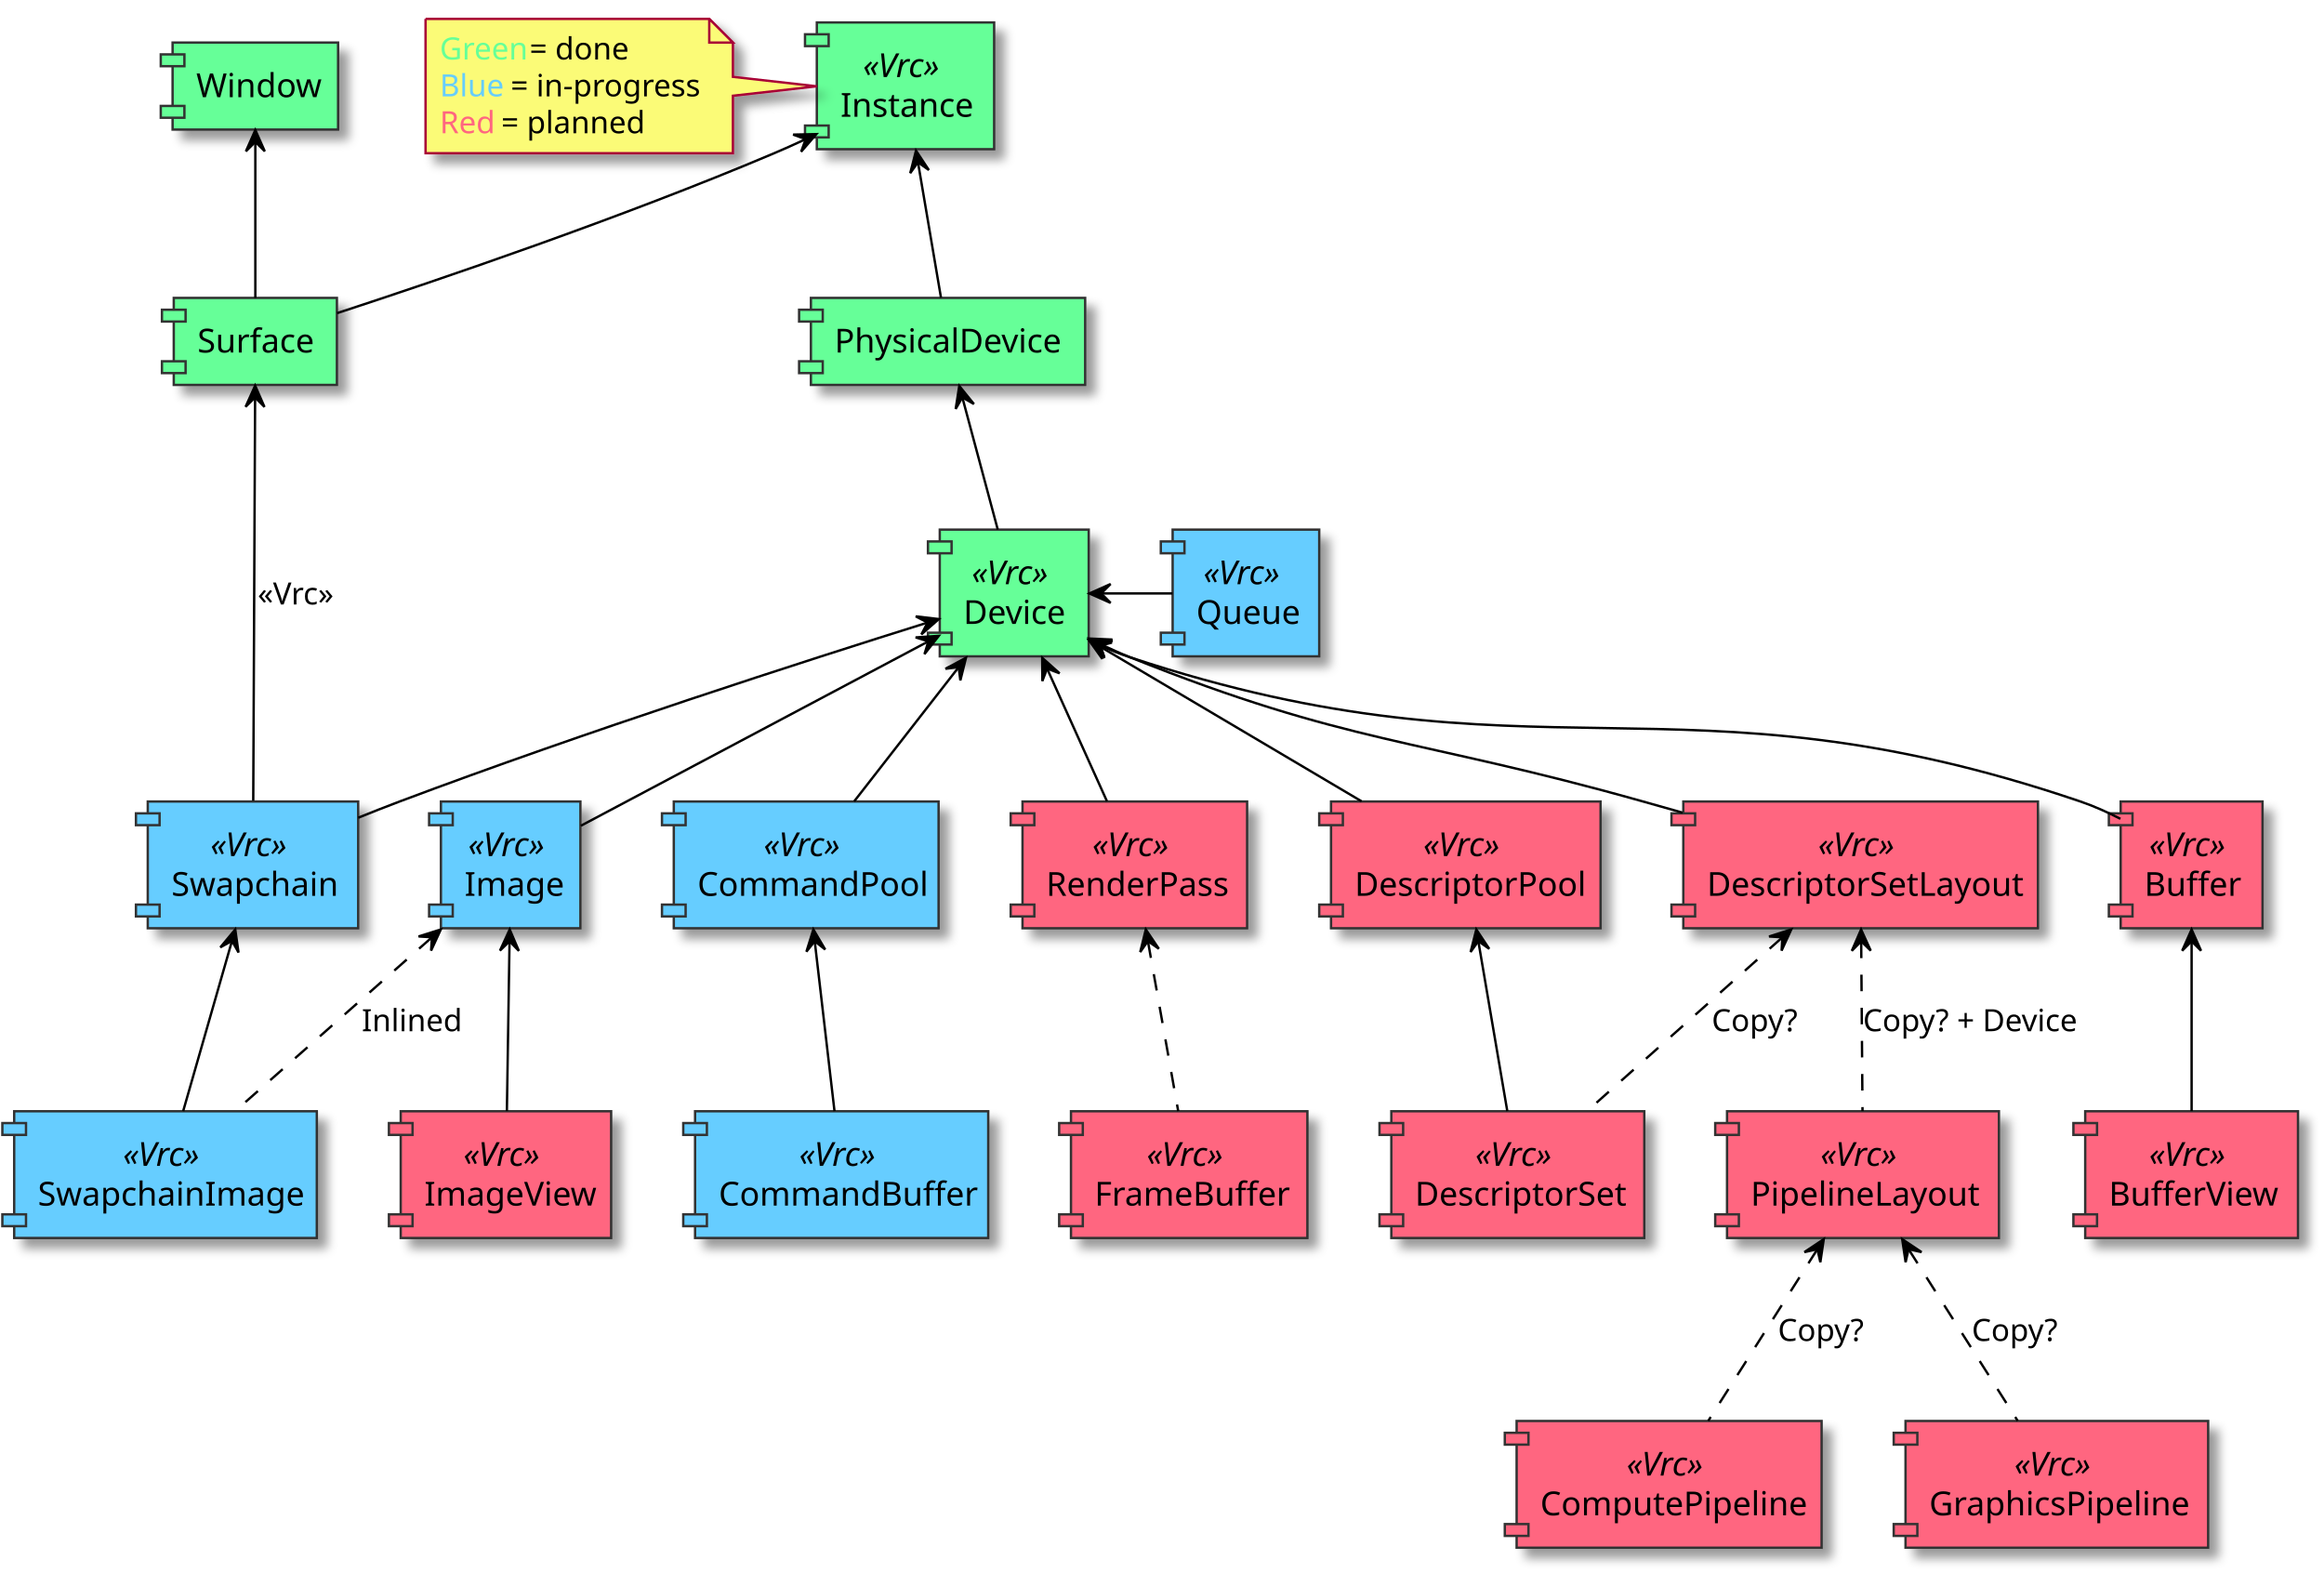
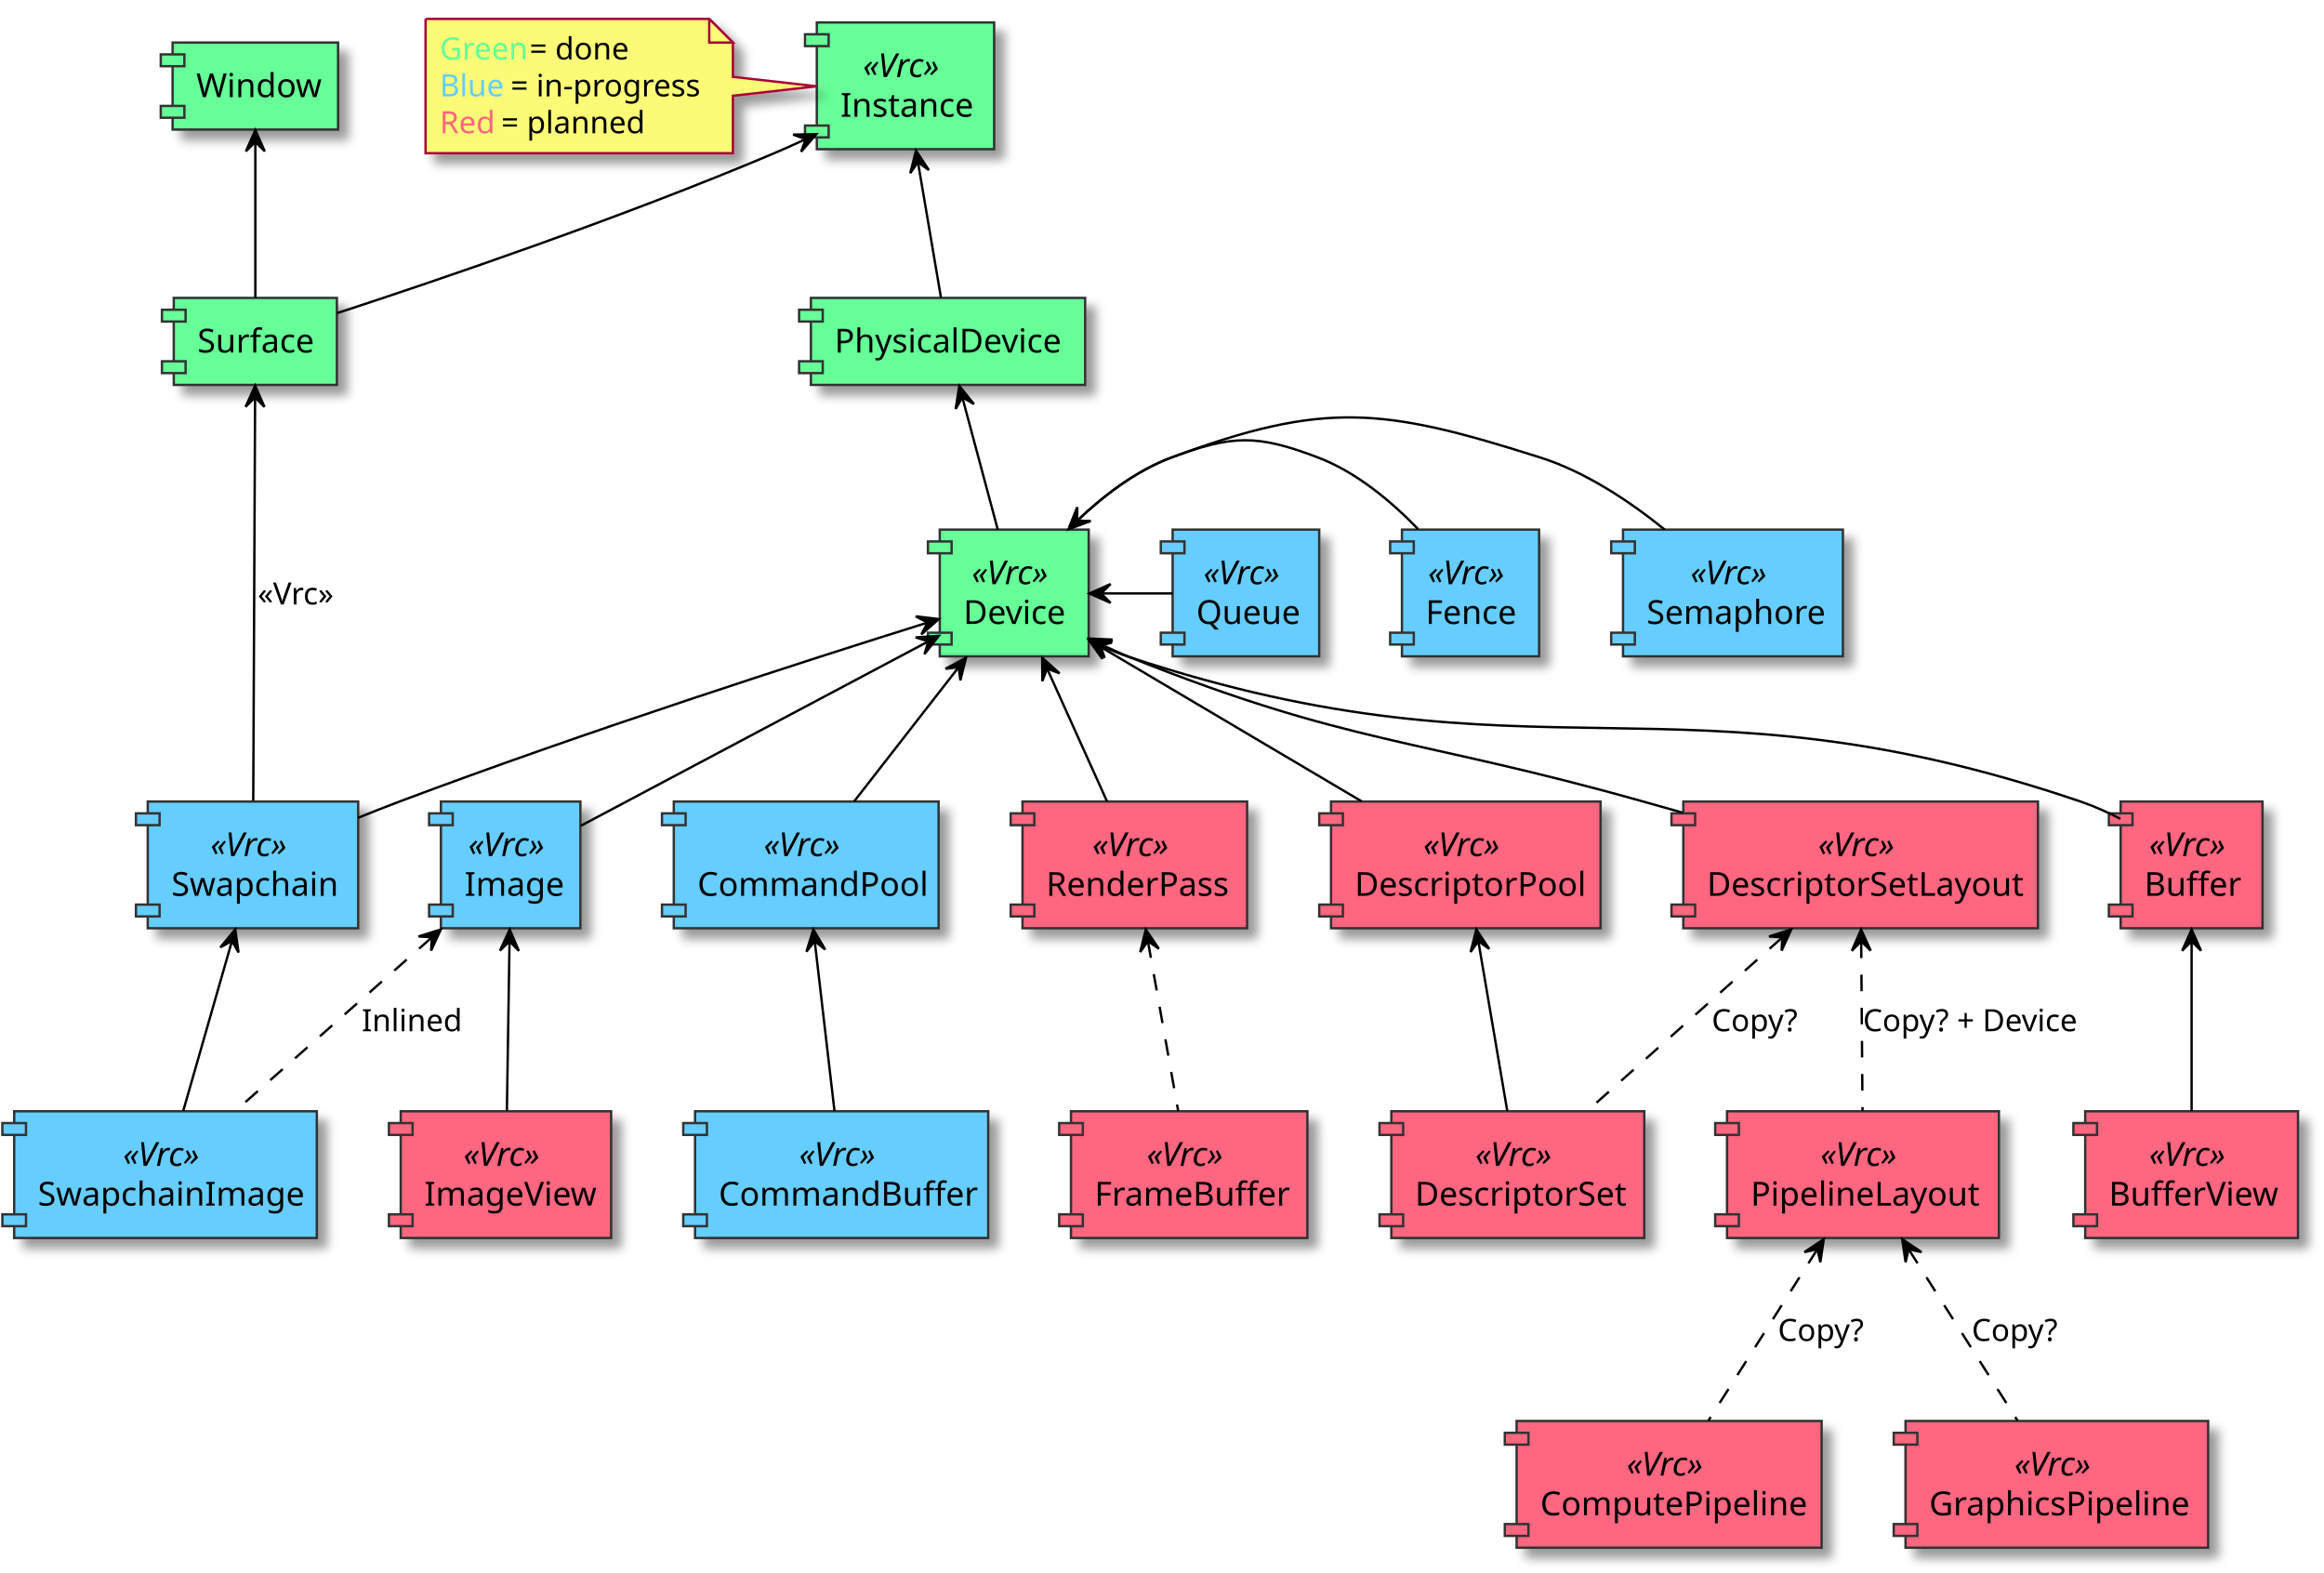
<svg xmlns="http://www.w3.org/2000/svg" contentScriptType="application/ecmascript" contentStyleType="text/css" height="665px" preserveAspectRatio="none" style="width:983px;height:665px;" version="1.1" viewBox="0 0 983 665" width="983px" zoomAndPan="magnify">
  <defs>
-     <filter height="300%" id="f5qjde7q02aaa" width="300%" x="-1" y="-1">
+     <filter height="300%" id="f13e7i6aoowbx0" width="300%" x="-1" y="-1">
      <feGaussianBlur result="blurOut" stdDeviation="2.0" />
      <feColorMatrix in="blurOut" result="blurOut2" type="matrix" values="0 0 0 0 0 0 0 0 0 0 0 0 0 0 0 0 0 0 .4 0" />
      <feOffset dx="4.0" dy="4.0" in="blurOut2" result="blurOut3" />
      <feBlend in="SourceGraphic" in2="blurOut3" mode="normal" />
    </filter>
  </defs>
  <g>
-     <rect fill="#66FF98" filter="url(#f5qjde7q02aaa)" height="53.6" style="stroke: #333333; stroke-width: 1.0;" width="75" x="345.5" y="9.5" />
+     <rect fill="#66FF98" filter="url(#f13e7i6aoowbx0)" height="53.6" style="stroke: #333333; stroke-width: 1.0;" width="75" x="345.5" y="9.5" />
    <rect fill="#66FF98" height="5" style="stroke: #333333; stroke-width: 1.0;" width="10" x="340.5" y="14.5" />
    <rect fill="#66FF98" height="5" style="stroke: #333333; stroke-width: 1.0;" width="10" x="340.5" y="53.1" />
    <text fill="#000000" font-family="Fira Sans" font-size="14" font-style="italic" lengthAdjust="spacingAndGlyphs" textLength="36" x="365" y="32.59">«Vrc»</text>
    <text fill="#000000" font-family="Fira Sans" font-size="14" lengthAdjust="spacingAndGlyphs" textLength="55" x="355.5" y="49.39">Instance</text>
-     <path d="M180,8 L180,64.8 A0,0 0 0 0 180,64.8 L310,64.8 A0,0 0 0 0 310,64.8 L310,40.5 L345.48,36.5 L310,32.5 L310,18 L300,8 L180,8 A0,0 0 0 0 180,8 " fill="#FBFB77" filter="url(#f5qjde7q02aaa)" style="stroke: #A80036; stroke-width: 1.0;" />
+     <path d="M180,8 L180,64.8 A0,0 0 0 0 180,64.8 L310,64.8 A0,0 0 0 0 310,64.8 L310,40.5 L345.48,36.5 L310,32.5 L310,18 L300,8 L180,8 A0,0 0 0 0 180,8 " fill="#FBFB77" filter="url(#f13e7i6aoowbx0)" style="stroke: #A80036; stroke-width: 1.0;" />
    <path d="M300,8 L300,18 L310,18 L300,8 " fill="#FBFB77" style="stroke: #A80036; stroke-width: 1.0;" />
    <text fill="#66FF98" font-family="Fira Sans" font-size="13" lengthAdjust="spacingAndGlyphs" textLength="35" x="186" y="25.155">Green</text>
    <text fill="#000000" font-family="Fira Sans" font-size="13" lengthAdjust="spacingAndGlyphs" textLength="41" x="224" y="25.155">= done</text>
    <text fill="#66CDFF" font-family="Fira Sans" font-size="13" lengthAdjust="spacingAndGlyphs" textLength="27" x="186" y="40.755">Blue</text>
    <text fill="#000000" font-family="Fira Sans" font-size="13" lengthAdjust="spacingAndGlyphs" textLength="79" x="216" y="40.755">= in-progress</text>
    <text fill="#FF6680" font-family="Fira Sans" font-size="13" lengthAdjust="spacingAndGlyphs" textLength="23" x="186" y="56.355">Red</text>
    <text fill="#000000" font-family="Fira Sans" font-size="13" lengthAdjust="spacingAndGlyphs" textLength="60" x="212" y="56.355">= planned</text>
-     <rect fill="#66FF98" filter="url(#f5qjde7q02aaa)" height="36.8" style="stroke: #333333; stroke-width: 1.0;" width="70" x="73" y="18" />
+     <rect fill="#66FF98" filter="url(#f13e7i6aoowbx0)" height="36.8" style="stroke: #333333; stroke-width: 1.0;" width="70" x="73" y="18" />
    <rect fill="#66FF98" height="5" style="stroke: #333333; stroke-width: 1.0;" width="10" x="68" y="23" />
    <rect fill="#66FF98" height="5" style="stroke: #333333; stroke-width: 1.0;" width="10" x="68" y="44.8" />
    <text fill="#000000" font-family="Fira Sans" font-size="14" lengthAdjust="spacingAndGlyphs" textLength="50" x="83" y="41.09">Window</text>
-     <rect fill="#66FF98" filter="url(#f5qjde7q02aaa)" height="36.8" style="stroke: #333333; stroke-width: 1.0;" width="116" x="343" y="126" />
+     <rect fill="#66FF98" filter="url(#f13e7i6aoowbx0)" height="36.8" style="stroke: #333333; stroke-width: 1.0;" width="116" x="343" y="126" />
    <rect fill="#66FF98" height="5" style="stroke: #333333; stroke-width: 1.0;" width="10" x="338" y="131" />
    <rect fill="#66FF98" height="5" style="stroke: #333333; stroke-width: 1.0;" width="10" x="338" y="152.8" />
    <text fill="#000000" font-family="Fira Sans" font-size="14" lengthAdjust="spacingAndGlyphs" textLength="96" x="353" y="149.09">PhysicalDevice</text>
-     <rect fill="#66FF98" filter="url(#f5qjde7q02aaa)" height="36.8" style="stroke: #333333; stroke-width: 1.0;" width="69" x="73.5" y="126" />
+     <rect fill="#66FF98" filter="url(#f13e7i6aoowbx0)" height="36.8" style="stroke: #333333; stroke-width: 1.0;" width="69" x="73.5" y="126" />
    <rect fill="#66FF98" height="5" style="stroke: #333333; stroke-width: 1.0;" width="10" x="68.5" y="131" />
    <rect fill="#66FF98" height="5" style="stroke: #333333; stroke-width: 1.0;" width="10" x="68.5" y="152.8" />
    <text fill="#000000" font-family="Fira Sans" font-size="14" lengthAdjust="spacingAndGlyphs" textLength="49" x="83.5" y="149.09">Surface</text>
-     <rect fill="#66FF98" filter="url(#f5qjde7q02aaa)" height="53.6" style="stroke: #333333; stroke-width: 1.0;" width="63" x="397.5" y="224" />
+     <rect fill="#66FF98" filter="url(#f13e7i6aoowbx0)" height="53.6" style="stroke: #333333; stroke-width: 1.0;" width="63" x="397.5" y="224" />
    <rect fill="#66FF98" height="5" style="stroke: #333333; stroke-width: 1.0;" width="10" x="392.5" y="229" />
    <rect fill="#66FF98" height="5" style="stroke: #333333; stroke-width: 1.0;" width="10" x="392.5" y="267.6" />
    <text fill="#000000" font-family="Fira Sans" font-size="14" font-style="italic" lengthAdjust="spacingAndGlyphs" textLength="36" x="411" y="247.09">«Vrc»</text>
    <text fill="#000000" font-family="Fira Sans" font-size="14" lengthAdjust="spacingAndGlyphs" textLength="43" x="407.5" y="263.89">Device</text>
-     <rect fill="#66CDFF" filter="url(#f5qjde7q02aaa)" height="53.6" style="stroke: #333333; stroke-width: 1.0;" width="62" x="496" y="224" />
+     <rect fill="#66CDFF" filter="url(#f13e7i6aoowbx0)" height="53.6" style="stroke: #333333; stroke-width: 1.0;" width="62" x="496" y="224" />
    <rect fill="#66CDFF" height="5" style="stroke: #333333; stroke-width: 1.0;" width="10" x="491" y="229" />
    <rect fill="#66CDFF" height="5" style="stroke: #333333; stroke-width: 1.0;" width="10" x="491" y="267.6" />
    <text fill="#000000" font-family="Fira Sans" font-size="14" font-style="italic" lengthAdjust="spacingAndGlyphs" textLength="36" x="509" y="247.09">«Vrc»</text>
    <text fill="#000000" font-family="Fira Sans" font-size="14" lengthAdjust="spacingAndGlyphs" textLength="42" x="506" y="263.89">Queue</text>
-     <rect fill="#66CDFF" filter="url(#f5qjde7q02aaa)" height="53.6" style="stroke: #333333; stroke-width: 1.0;" width="89" x="62.5" y="339" />
+     <rect fill="#66CDFF" filter="url(#f13e7i6aoowbx0)" height="53.6" style="stroke: #333333; stroke-width: 1.0;" width="89" x="62.5" y="339" />
    <rect fill="#66CDFF" height="5" style="stroke: #333333; stroke-width: 1.0;" width="10" x="57.5" y="344" />
    <rect fill="#66CDFF" height="5" style="stroke: #333333; stroke-width: 1.0;" width="10" x="57.5" y="382.6" />
    <text fill="#000000" font-family="Fira Sans" font-size="14" font-style="italic" lengthAdjust="spacingAndGlyphs" textLength="36" x="89" y="362.09">«Vrc»</text>
    <text fill="#000000" font-family="Fira Sans" font-size="14" lengthAdjust="spacingAndGlyphs" textLength="69" x="72.5" y="378.89">Swapchain</text>
-     <rect fill="#66CDFF" filter="url(#f5qjde7q02aaa)" height="53.6" style="stroke: #333333; stroke-width: 1.0;" width="128" x="6" y="470" />
+     <rect fill="#66CDFF" filter="url(#f13e7i6aoowbx0)" height="53.6" style="stroke: #333333; stroke-width: 1.0;" width="128" x="6" y="470" />
    <rect fill="#66CDFF" height="5" style="stroke: #333333; stroke-width: 1.0;" width="10" x="1" y="475" />
    <rect fill="#66CDFF" height="5" style="stroke: #333333; stroke-width: 1.0;" width="10" x="1" y="513.6" />
    <text fill="#000000" font-family="Fira Sans" font-size="14" font-style="italic" lengthAdjust="spacingAndGlyphs" textLength="36" x="52" y="493.09">«Vrc»</text>
    <text fill="#000000" font-family="Fira Sans" font-size="14" lengthAdjust="spacingAndGlyphs" textLength="108" x="16" y="509.89">SwapchainImage</text>
-     <rect fill="#66CDFF" filter="url(#f5qjde7q02aaa)" height="53.6" style="stroke: #333333; stroke-width: 1.0;" width="59" x="186.5" y="339" />
+     <rect fill="#66CDFF" filter="url(#f13e7i6aoowbx0)" height="53.6" style="stroke: #333333; stroke-width: 1.0;" width="59" x="186.5" y="339" />
    <rect fill="#66CDFF" height="5" style="stroke: #333333; stroke-width: 1.0;" width="10" x="181.5" y="344" />
    <rect fill="#66CDFF" height="5" style="stroke: #333333; stroke-width: 1.0;" width="10" x="181.5" y="382.6" />
    <text fill="#000000" font-family="Fira Sans" font-size="14" font-style="italic" lengthAdjust="spacingAndGlyphs" textLength="36" x="198" y="362.09">«Vrc»</text>
    <text fill="#000000" font-family="Fira Sans" font-size="14" lengthAdjust="spacingAndGlyphs" textLength="39" x="196.5" y="378.89">Image</text>
-     <rect fill="#FF6680" filter="url(#f5qjde7q02aaa)" height="53.6" style="stroke: #333333; stroke-width: 1.0;" width="60" x="897" y="339" />
+     <rect fill="#FF6680" filter="url(#f13e7i6aoowbx0)" height="53.6" style="stroke: #333333; stroke-width: 1.0;" width="60" x="897" y="339" />
    <rect fill="#FF6680" height="5" style="stroke: #333333; stroke-width: 1.0;" width="10" x="892" y="344" />
    <rect fill="#FF6680" height="5" style="stroke: #333333; stroke-width: 1.0;" width="10" x="892" y="382.6" />
    <text fill="#000000" font-family="Fira Sans" font-size="14" font-style="italic" lengthAdjust="spacingAndGlyphs" textLength="36" x="909" y="362.09">«Vrc»</text>
    <text fill="#000000" font-family="Fira Sans" font-size="14" lengthAdjust="spacingAndGlyphs" textLength="40" x="907" y="378.89">Buffer</text>
-     <rect fill="#FF6680" filter="url(#f5qjde7q02aaa)" height="53.6" style="stroke: #333333; stroke-width: 1.0;" width="89" x="169.5" y="470" />
+     <rect fill="#FF6680" filter="url(#f13e7i6aoowbx0)" height="53.6" style="stroke: #333333; stroke-width: 1.0;" width="89" x="169.5" y="470" />
    <rect fill="#FF6680" height="5" style="stroke: #333333; stroke-width: 1.0;" width="10" x="164.5" y="475" />
    <rect fill="#FF6680" height="5" style="stroke: #333333; stroke-width: 1.0;" width="10" x="164.5" y="513.6" />
    <text fill="#000000" font-family="Fira Sans" font-size="14" font-style="italic" lengthAdjust="spacingAndGlyphs" textLength="36" x="196" y="493.09">«Vrc»</text>
    <text fill="#000000" font-family="Fira Sans" font-size="14" lengthAdjust="spacingAndGlyphs" textLength="69" x="179.5" y="509.89">ImageView</text>
-     <rect fill="#FF6680" filter="url(#f5qjde7q02aaa)" height="53.6" style="stroke: #333333; stroke-width: 1.0;" width="90" x="882" y="470" />
+     <rect fill="#FF6680" filter="url(#f13e7i6aoowbx0)" height="53.6" style="stroke: #333333; stroke-width: 1.0;" width="90" x="882" y="470" />
    <rect fill="#FF6680" height="5" style="stroke: #333333; stroke-width: 1.0;" width="10" x="877" y="475" />
    <rect fill="#FF6680" height="5" style="stroke: #333333; stroke-width: 1.0;" width="10" x="877" y="513.6" />
    <text fill="#000000" font-family="Fira Sans" font-size="14" font-style="italic" lengthAdjust="spacingAndGlyphs" textLength="36" x="909" y="493.09">«Vrc»</text>
    <text fill="#000000" font-family="Fira Sans" font-size="14" lengthAdjust="spacingAndGlyphs" textLength="70" x="892" y="509.89">BufferView</text>
-     <rect fill="#66CDFF" filter="url(#f5qjde7q02aaa)" height="53.6" style="stroke: #333333; stroke-width: 1.0;" width="112" x="285" y="339" />
+     <rect fill="#66CDFF" filter="url(#f13e7i6aoowbx0)" height="53.6" style="stroke: #333333; stroke-width: 1.0;" width="112" x="285" y="339" />
    <rect fill="#66CDFF" height="5" style="stroke: #333333; stroke-width: 1.0;" width="10" x="280" y="344" />
    <rect fill="#66CDFF" height="5" style="stroke: #333333; stroke-width: 1.0;" width="10" x="280" y="382.6" />
    <text fill="#000000" font-family="Fira Sans" font-size="14" font-style="italic" lengthAdjust="spacingAndGlyphs" textLength="36" x="323" y="362.09">«Vrc»</text>
    <text fill="#000000" font-family="Fira Sans" font-size="14" lengthAdjust="spacingAndGlyphs" textLength="92" x="295" y="378.89">CommandPool</text>
-     <rect fill="#66CDFF" filter="url(#f5qjde7q02aaa)" height="53.6" style="stroke: #333333; stroke-width: 1.0;" width="124" x="294" y="470" />
+     <rect fill="#66CDFF" filter="url(#f13e7i6aoowbx0)" height="53.6" style="stroke: #333333; stroke-width: 1.0;" width="124" x="294" y="470" />
    <rect fill="#66CDFF" height="5" style="stroke: #333333; stroke-width: 1.0;" width="10" x="289" y="475" />
    <rect fill="#66CDFF" height="5" style="stroke: #333333; stroke-width: 1.0;" width="10" x="289" y="513.6" />
    <text fill="#000000" font-family="Fira Sans" font-size="14" font-style="italic" lengthAdjust="spacingAndGlyphs" textLength="36" x="338" y="493.09">«Vrc»</text>
    <text fill="#000000" font-family="Fira Sans" font-size="14" lengthAdjust="spacingAndGlyphs" textLength="104" x="304" y="509.89">CommandBuffer</text>
-     <rect fill="#FF6680" filter="url(#f5qjde7q02aaa)" height="53.6" style="stroke: #333333; stroke-width: 1.0;" width="95" x="432.5" y="339" />
+     <rect fill="#FF6680" filter="url(#f13e7i6aoowbx0)" height="53.6" style="stroke: #333333; stroke-width: 1.0;" width="95" x="432.5" y="339" />
    <rect fill="#FF6680" height="5" style="stroke: #333333; stroke-width: 1.0;" width="10" x="427.5" y="344" />
    <rect fill="#FF6680" height="5" style="stroke: #333333; stroke-width: 1.0;" width="10" x="427.5" y="382.6" />
    <text fill="#000000" font-family="Fira Sans" font-size="14" font-style="italic" lengthAdjust="spacingAndGlyphs" textLength="36" x="462" y="362.09">«Vrc»</text>
    <text fill="#000000" font-family="Fira Sans" font-size="14" lengthAdjust="spacingAndGlyphs" textLength="75" x="442.5" y="378.89">RenderPass</text>
-     <rect fill="#FF6680" filter="url(#f5qjde7q02aaa)" height="53.6" style="stroke: #333333; stroke-width: 1.0;" width="100" x="453" y="470" />
+     <rect fill="#FF6680" filter="url(#f13e7i6aoowbx0)" height="53.6" style="stroke: #333333; stroke-width: 1.0;" width="100" x="453" y="470" />
    <rect fill="#FF6680" height="5" style="stroke: #333333; stroke-width: 1.0;" width="10" x="448" y="475" />
    <rect fill="#FF6680" height="5" style="stroke: #333333; stroke-width: 1.0;" width="10" x="448" y="513.6" />
    <text fill="#000000" font-family="Fira Sans" font-size="14" font-style="italic" lengthAdjust="spacingAndGlyphs" textLength="36" x="485" y="493.09">«Vrc»</text>
    <text fill="#000000" font-family="Fira Sans" font-size="14" lengthAdjust="spacingAndGlyphs" textLength="80" x="463" y="509.89">FrameBuffer</text>
-     <rect fill="#FF6680" filter="url(#f5qjde7q02aaa)" height="53.6" style="stroke: #333333; stroke-width: 1.0;" width="129" x="641.5" y="601" />
+     <rect fill="#FF6680" filter="url(#f13e7i6aoowbx0)" height="53.6" style="stroke: #333333; stroke-width: 1.0;" width="129" x="641.5" y="601" />
    <rect fill="#FF6680" height="5" style="stroke: #333333; stroke-width: 1.0;" width="10" x="636.5" y="606" />
    <rect fill="#FF6680" height="5" style="stroke: #333333; stroke-width: 1.0;" width="10" x="636.5" y="644.6" />
    <text fill="#000000" font-family="Fira Sans" font-size="14" font-style="italic" lengthAdjust="spacingAndGlyphs" textLength="36" x="688" y="624.09">«Vrc»</text>
    <text fill="#000000" font-family="Fira Sans" font-size="14" lengthAdjust="spacingAndGlyphs" textLength="109" x="651.5" y="640.89">ComputePipeline</text>
-     <rect fill="#FF6680" filter="url(#f5qjde7q02aaa)" height="53.6" style="stroke: #333333; stroke-width: 1.0;" width="128" x="806" y="601" />
+     <rect fill="#FF6680" filter="url(#f13e7i6aoowbx0)" height="53.6" style="stroke: #333333; stroke-width: 1.0;" width="128" x="806" y="601" />
    <rect fill="#FF6680" height="5" style="stroke: #333333; stroke-width: 1.0;" width="10" x="801" y="606" />
    <rect fill="#FF6680" height="5" style="stroke: #333333; stroke-width: 1.0;" width="10" x="801" y="644.6" />
    <text fill="#000000" font-family="Fira Sans" font-size="14" font-style="italic" lengthAdjust="spacingAndGlyphs" textLength="36" x="852" y="624.09">«Vrc»</text>
    <text fill="#000000" font-family="Fira Sans" font-size="14" lengthAdjust="spacingAndGlyphs" textLength="108" x="816" y="640.89">GraphicsPipeline</text>
-     <rect fill="#FF6680" filter="url(#f5qjde7q02aaa)" height="53.6" style="stroke: #333333; stroke-width: 1.0;" width="150" x="712" y="339" />
+     <rect fill="#FF6680" filter="url(#f13e7i6aoowbx0)" height="53.6" style="stroke: #333333; stroke-width: 1.0;" width="150" x="712" y="339" />
    <rect fill="#FF6680" height="5" style="stroke: #333333; stroke-width: 1.0;" width="10" x="707" y="344" />
    <rect fill="#FF6680" height="5" style="stroke: #333333; stroke-width: 1.0;" width="10" x="707" y="382.6" />
    <text fill="#000000" font-family="Fira Sans" font-size="14" font-style="italic" lengthAdjust="spacingAndGlyphs" textLength="36" x="769" y="362.09">«Vrc»</text>
    <text fill="#000000" font-family="Fira Sans" font-size="14" lengthAdjust="spacingAndGlyphs" textLength="130" x="722" y="378.89">DescriptorSetLayout</text>
-     <rect fill="#FF6680" filter="url(#f5qjde7q02aaa)" height="53.6" style="stroke: #333333; stroke-width: 1.0;" width="115" x="730.5" y="470" />
+     <rect fill="#FF6680" filter="url(#f13e7i6aoowbx0)" height="53.6" style="stroke: #333333; stroke-width: 1.0;" width="115" x="730.5" y="470" />
    <rect fill="#FF6680" height="5" style="stroke: #333333; stroke-width: 1.0;" width="10" x="725.5" y="475" />
    <rect fill="#FF6680" height="5" style="stroke: #333333; stroke-width: 1.0;" width="10" x="725.5" y="513.6" />
    <text fill="#000000" font-family="Fira Sans" font-size="14" font-style="italic" lengthAdjust="spacingAndGlyphs" textLength="36" x="770" y="493.09">«Vrc»</text>
    <text fill="#000000" font-family="Fira Sans" font-size="14" lengthAdjust="spacingAndGlyphs" textLength="95" x="740.5" y="509.89">PipelineLayout</text>
-     <rect fill="#FF6680" filter="url(#f5qjde7q02aaa)" height="53.6" style="stroke: #333333; stroke-width: 1.0;" width="114" x="563" y="339" />
+     <rect fill="#FF6680" filter="url(#f13e7i6aoowbx0)" height="53.6" style="stroke: #333333; stroke-width: 1.0;" width="114" x="563" y="339" />
    <rect fill="#FF6680" height="5" style="stroke: #333333; stroke-width: 1.0;" width="10" x="558" y="344" />
    <rect fill="#FF6680" height="5" style="stroke: #333333; stroke-width: 1.0;" width="10" x="558" y="382.6" />
    <text fill="#000000" font-family="Fira Sans" font-size="14" font-style="italic" lengthAdjust="spacingAndGlyphs" textLength="36" x="602" y="362.09">«Vrc»</text>
    <text fill="#000000" font-family="Fira Sans" font-size="14" lengthAdjust="spacingAndGlyphs" textLength="94" x="573" y="378.89">DescriptorPool</text>
-     <rect fill="#FF6680" filter="url(#f5qjde7q02aaa)" height="53.6" style="stroke: #333333; stroke-width: 1.0;" width="107" x="588.5" y="470" />
+     <rect fill="#FF6680" filter="url(#f13e7i6aoowbx0)" height="53.6" style="stroke: #333333; stroke-width: 1.0;" width="107" x="588.5" y="470" />
    <rect fill="#FF6680" height="5" style="stroke: #333333; stroke-width: 1.0;" width="10" x="583.5" y="475" />
    <rect fill="#FF6680" height="5" style="stroke: #333333; stroke-width: 1.0;" width="10" x="583.5" y="513.6" />
    <text fill="#000000" font-family="Fira Sans" font-size="14" font-style="italic" lengthAdjust="spacingAndGlyphs" textLength="36" x="624" y="493.09">«Vrc»</text>
    <text fill="#000000" font-family="Fira Sans" font-size="14" lengthAdjust="spacingAndGlyphs" textLength="87" x="598.5" y="509.89">DescriptorSet</text>
+     <rect fill="#66CDFF" filter="url(#f13e7i6aoowbx0)" height="53.6" style="stroke: #333333; stroke-width: 1.0;" width="93" x="686.5" y="224" />
+     <rect fill="#66CDFF" height="5" style="stroke: #333333; stroke-width: 1.0;" width="10" x="681.5" y="229" />
+     <rect fill="#66CDFF" height="5" style="stroke: #333333; stroke-width: 1.0;" width="10" x="681.5" y="267.6" />
+     <text fill="#000000" font-family="Fira Sans" font-size="14" font-style="italic" lengthAdjust="spacingAndGlyphs" textLength="36" x="715" y="247.09">«Vrc»</text>
+     <text fill="#000000" font-family="Fira Sans" font-size="14" lengthAdjust="spacingAndGlyphs" textLength="73" x="696.5" y="263.89">Semaphore</text>
+     <rect fill="#66CDFF" filter="url(#f13e7i6aoowbx0)" height="53.6" style="stroke: #333333; stroke-width: 1.0;" width="58" x="593" y="224" />
+     <rect fill="#66CDFF" height="5" style="stroke: #333333; stroke-width: 1.0;" width="10" x="588" y="229" />
+     <rect fill="#66CDFF" height="5" style="stroke: #333333; stroke-width: 1.0;" width="10" x="588" y="267.6" />
+     <text fill="#000000" font-family="Fira Sans" font-size="14" font-style="italic" lengthAdjust="spacingAndGlyphs" textLength="36" x="604" y="247.09">«Vrc»</text>
+     <text fill="#000000" font-family="Fira Sans" font-size="14" lengthAdjust="spacingAndGlyphs" textLength="38" x="603" y="263.89">Fence</text>
    <path d="M388.32,68.83 C391.48,87.45 395.38,110.39 398.01,125.89 " fill="none" id="Instance&lt;-PhysicalDevice" style="stroke: #000000; stroke-width: 1.0;" />
    <polygon fill="#000000" points="387.45,63.7,384.998,73.239,388.279,68.631,392.887,71.912,387.45,63.7" style="stroke: #000000; stroke-width: 1.0;" />
    <path d="M340.73,58.88 C336.13,61.02 331.49,63.1 327,65 C263.02,92.07 186.15,118.2 142.6,132.44 " fill="none" id="Instance&lt;-Surface" style="stroke: #000000; stroke-width: 1.0;" />
    <polygon fill="#000000" points="345.31,56.72,335.463,56.928,340.785,58.847,338.866,64.168,345.31,56.72" style="stroke: #000000; stroke-width: 1.0;" />
    <path d="M108,60.07 C108,79.76 108,107.93 108,125.97 " fill="none" id="Window&lt;-Surface" style="stroke: #000000; stroke-width: 1.0;" />
    <polygon fill="#000000" points="108,55,104,64,108,60,112,64,108,55" style="stroke: #000000; stroke-width: 1.0;" />
    <path d="M407.06,168.12 C411.46,184.54 417.42,206.78 422.02,223.94 " fill="none" id="PhysicalDevice&lt;-Device" style="stroke: #000000; stroke-width: 1.0;" />
    <polygon fill="#000000" points="405.75,163.23,404.227,172.96,407.05,168.058,411.952,170.881,405.75,163.23" style="stroke: #000000; stroke-width: 1.0;" />
    <path d="M107.9,168.34 C107.71,209.34 107.32,295.22 107.12,338.65 " fill="none" id="Surface&lt;-Swapchain" style="stroke: #000000; stroke-width: 1.0;" />
    <polygon fill="#000000" points="107.92,163.09,103.869,172.067,107.891,168.09,111.868,172.113,107.92,163.09" style="stroke: #000000; stroke-width: 1.0;" />
    <text fill="#000000" font-family="Fira Sans" font-size="13" lengthAdjust="spacingAndGlyphs" textLength="32" x="109" y="255.655">«Vrc»</text>
    <path d="M466,251 C475.98,251 485.97,251 495.96,251 " fill="none" id="Device&lt;-Queue" style="stroke: #000000; stroke-width: 1.0;" />
    <polygon fill="#000000" points="460.77,251,469.77,255,465.77,251,469.77,247,460.77,251" style="stroke: #000000; stroke-width: 1.0;" />
    <path d="M392.05,263.41 C341.36,279.28 247.6,309.42 169,339 C163.32,341.14 157.39,343.48 151.54,345.86 " fill="none" id="Device&lt;-Swapchain" style="stroke: #000000; stroke-width: 1.0;" />
    <polygon fill="#000000" points="397.12,261.83,387.338,260.687,392.346,263.317,389.716,268.325,397.12,261.83" style="stroke: #000000; stroke-width: 1.0;" />
    <path d="M392.68,271.27 C351.22,293.26 284.17,328.83 245.7,349.24 " fill="none" id="Device&lt;-Image" style="stroke: #000000; stroke-width: 1.0;" />
    <polygon fill="#000000" points="397.11,268.92,387.284,269.593,392.69,271.258,391.025,276.664,397.11,268.92" style="stroke: #000000; stroke-width: 1.0;" />
    <path d="M465.26,272.94 C469.47,274.86 473.77,276.6 478,278 C649.58,334.71 708.92,280.79 880,339 C885.65,340.92 891.41,343.51 896.88,346.31 " fill="none" id="Device&lt;-Buffer" style="stroke: #000000; stroke-width: 1.0;" />
    <polygon fill="#000000" points="460.74,270.8,467.175,278.256,465.262,272.932,470.586,271.02,460.74,270.8" style="stroke: #000000; stroke-width: 1.0;" />
    <path d="M405.18,282.59 C391.45,300.22 374.38,322.13 361.3,338.93 " fill="none" id="Device&lt;-CommandPool" style="stroke: #000000; stroke-width: 1.0;" />
    <polygon fill="#000000" points="408.59,278.21,399.904,282.852,405.517,282.154,406.215,287.768,408.59,278.21" style="stroke: #000000; stroke-width: 1.0;" />
    <path d="M443.01,283.04 C450.93,300.59 460.72,322.28 468.24,338.93 " fill="none" id="Device&lt;-RenderPass" style="stroke: #000000; stroke-width: 1.0;" />
    <polygon fill="#000000" points="440.83,278.21,440.887,288.059,442.887,282.767,448.179,284.767,440.83,278.21" style="stroke: #000000; stroke-width: 1.0;" />
    <path d="M465.25,272.33 C469.49,274.38 473.8,276.32 478,278 C571,315.25 598.57,311.82 695,339 C700.43,340.53 706.04,342.11 711.69,343.71 " fill="none" id="Device&lt;-DescriptorSetLayout" style="stroke: #000000; stroke-width: 1.0;" />
    <polygon fill="#000000" points="460.69,270.07,466.97,277.657,465.168,272.295,470.53,270.492,460.69,270.07" style="stroke: #000000; stroke-width: 1.0;" />
    <path d="M465.07,273.34 C496.54,291.96 542.28,319.02 575.91,338.91 " fill="none" id="Device&lt;-DescriptorPool" style="stroke: #000000; stroke-width: 1.0;" />
    <polygon fill="#000000" points="460.54,270.66,466.251,278.684,464.844,273.205,470.323,271.798,460.54,270.66" style="stroke: #000000; stroke-width: 1.0;" />
+     <path d="M455.69,220.18 C466.8,209.61 480.59,199.05 495.5,193.5 C560.47,169.3 585.41,172.53 651.5,193.5 C670.81,199.63 689.49,212.16 704.09,223.97 " fill="none" id="Device&lt;-Semaphore" style="stroke: #000000; stroke-width: 1.0;" />
+     <polygon fill="#000000" points="452.03,223.76,461.258,220.317,455.601,220.26,455.658,214.604,452.03,223.76" style="stroke: #000000; stroke-width: 1.0;" />
+     <path d="M455.69,220.18 C466.8,209.61 480.59,199.05 495.5,193.5 C521.32,183.88 531.75,183.69 557.5,193.5 C573.76,199.7 588.53,212.08 599.82,223.78 " fill="none" id="Device&lt;-Fence" style="stroke: #000000; stroke-width: 1.0;" />
+     <polygon fill="#000000" points="452.03,223.76,461.258,220.317,455.601,220.26,455.658,214.604,452.03,223.76" style="stroke: #000000; stroke-width: 1.0;" />
    <path d="M98.12,397.96 C91.81,419.95 83.44,449.14 77.48,469.93 " fill="none" id="Swapchain&lt;-SwapchainImage" style="stroke: #000000; stroke-width: 1.0;" />
    <polygon fill="#000000" points="99.51,393.11,93.197,400.67,98.14,397.919,100.891,402.861,99.51,393.11" style="stroke: #000000; stroke-width: 1.0;" />
    <path d="M182.51,396.59 C157.47,418.72 123.53,448.7 99.5,469.93 " fill="none" id="Image&lt;-SwapchainImage" style="stroke: #000000; stroke-width: 1.0; stroke-dasharray: 7.0,7.0;" />
    <polygon fill="#000000" points="186.45,393.11,177.055,396.064,182.7,396.418,182.347,402.063,186.45,393.11" style="stroke: #000000; stroke-width: 1.0;" />
    <text fill="#000000" font-family="Fira Sans" font-size="13" lengthAdjust="spacingAndGlyphs" textLength="43" x="153" y="436.155">Inlined</text>
    <path d="M215.52,398.24 C215.18,420.19 214.73,449.22 214.4,469.93 " fill="none" id="Image&lt;-ImageView" style="stroke: #000000; stroke-width: 1.0;" />
    <polygon fill="#000000" points="215.6,393.11,211.472,402.052,215.529,398.11,219.471,402.166,215.6,393.11" style="stroke: #000000; stroke-width: 1.0;" />
    <path d="M927,398.24 C927,420.19 927,449.22 927,469.93 " fill="none" id="Buffer&lt;-BufferView" style="stroke: #000000; stroke-width: 1.0;" />
    <polygon fill="#000000" points="927,393.11,923,402.11,927,398.11,931,402.11,927,393.11" style="stroke: #000000; stroke-width: 1.0;" />
    <path d="M344.63,398.24 C347.19,420.19 350.56,449.22 352.97,469.93 " fill="none" id="CommandPool&lt;-CommandBuffer" style="stroke: #000000; stroke-width: 1.0;" />
    <polygon fill="#000000" points="344.04,393.11,341.094,402.508,344.611,398.077,349.042,401.594,344.04,393.11" style="stroke: #000000; stroke-width: 1.0;" />
    <path d="M485.57,398.24 C489.48,420.19 494.66,449.22 498.35,469.93 " fill="none" id="RenderPass&lt;-FrameBuffer" style="stroke: #000000; stroke-width: 1.0; stroke-dasharray: 7.0,7.0;" />
    <polygon fill="#000000" points="484.65,393.11,482.283,402.67,485.523,398.033,490.16,401.273,484.65,393.11" style="stroke: #000000; stroke-width: 1.0;" />
    <path d="M753.74,396.59 C728.87,418.72 695.17,448.7 671.3,469.93 " fill="none" id="DescriptorSetLayout&lt;-DescriptorSet" style="stroke: #000000; stroke-width: 1.0; stroke-dasharray: 7.0,7.0;" />
    <polygon fill="#000000" points="757.66,393.11,748.27,396.082,753.917,396.425,753.574,402.071,757.66,393.11" style="stroke: #000000; stroke-width: 1.0;" />
    <text fill="#000000" font-family="Fira Sans" font-size="13" lengthAdjust="spacingAndGlyphs" textLength="35" x="724" y="436.155">Copy?</text>
    <path d="M787.24,398.24 C787.41,420.19 787.64,449.22 787.8,469.93 " fill="none" id="DescriptorSetLayout&lt;-PipelineLayout" style="stroke: #000000; stroke-width: 1.0; stroke-dasharray: 7.0,7.0;" />
    <polygon fill="#000000" points="787.2,393.11,783.277,402.144,787.243,398.11,791.277,402.075,787.2,393.11" style="stroke: #000000; stroke-width: 1.0;" />
    <text fill="#000000" font-family="Fira Sans" font-size="13" lengthAdjust="spacingAndGlyphs" textLength="85" x="788" y="436.155">Copy? + Device</text>
    <path d="M768.67,528.41 C754.65,550.46 735.9,579.96 722.57,600.93 " fill="none" id="PipelineLayout&lt;-ComputePipeline" style="stroke: #000000; stroke-width: 1.0; stroke-dasharray: 7.0,7.0;" />
    <polygon fill="#000000" points="771.41,524.11,763.213,529.57,768.733,528.333,769.97,533.853,771.41,524.11" style="stroke: #000000; stroke-width: 1.0;" />
    <text fill="#000000" font-family="Fira Sans" font-size="13" lengthAdjust="spacingAndGlyphs" textLength="35" x="752" y="567.155">Copy?</text>
    <path d="M807.33,528.41 C821.35,550.46 840.1,579.96 853.43,600.93 " fill="none" id="PipelineLayout&lt;-GraphicsPipeline" style="stroke: #000000; stroke-width: 1.0; stroke-dasharray: 7.0,7.0;" />
    <polygon fill="#000000" points="804.59,524.11,806.03,533.853,807.267,528.333,812.787,529.57,804.59,524.11" style="stroke: #000000; stroke-width: 1.0;" />
    <text fill="#000000" font-family="Fira Sans" font-size="13" lengthAdjust="spacingAndGlyphs" textLength="35" x="834" y="567.155">Copy?</text>
    <path d="M625.33,398.24 C629.07,420.19 634.02,449.22 637.55,469.93 " fill="none" id="DescriptorPool&lt;-DescriptorSet" style="stroke: #000000; stroke-width: 1.0;" />
    <polygon fill="#000000" points="624.45,393.11,622.024,402.656,625.293,398.038,629.91,401.307,624.45,393.11" style="stroke: #000000; stroke-width: 1.0;" />
  </g>
</svg>
